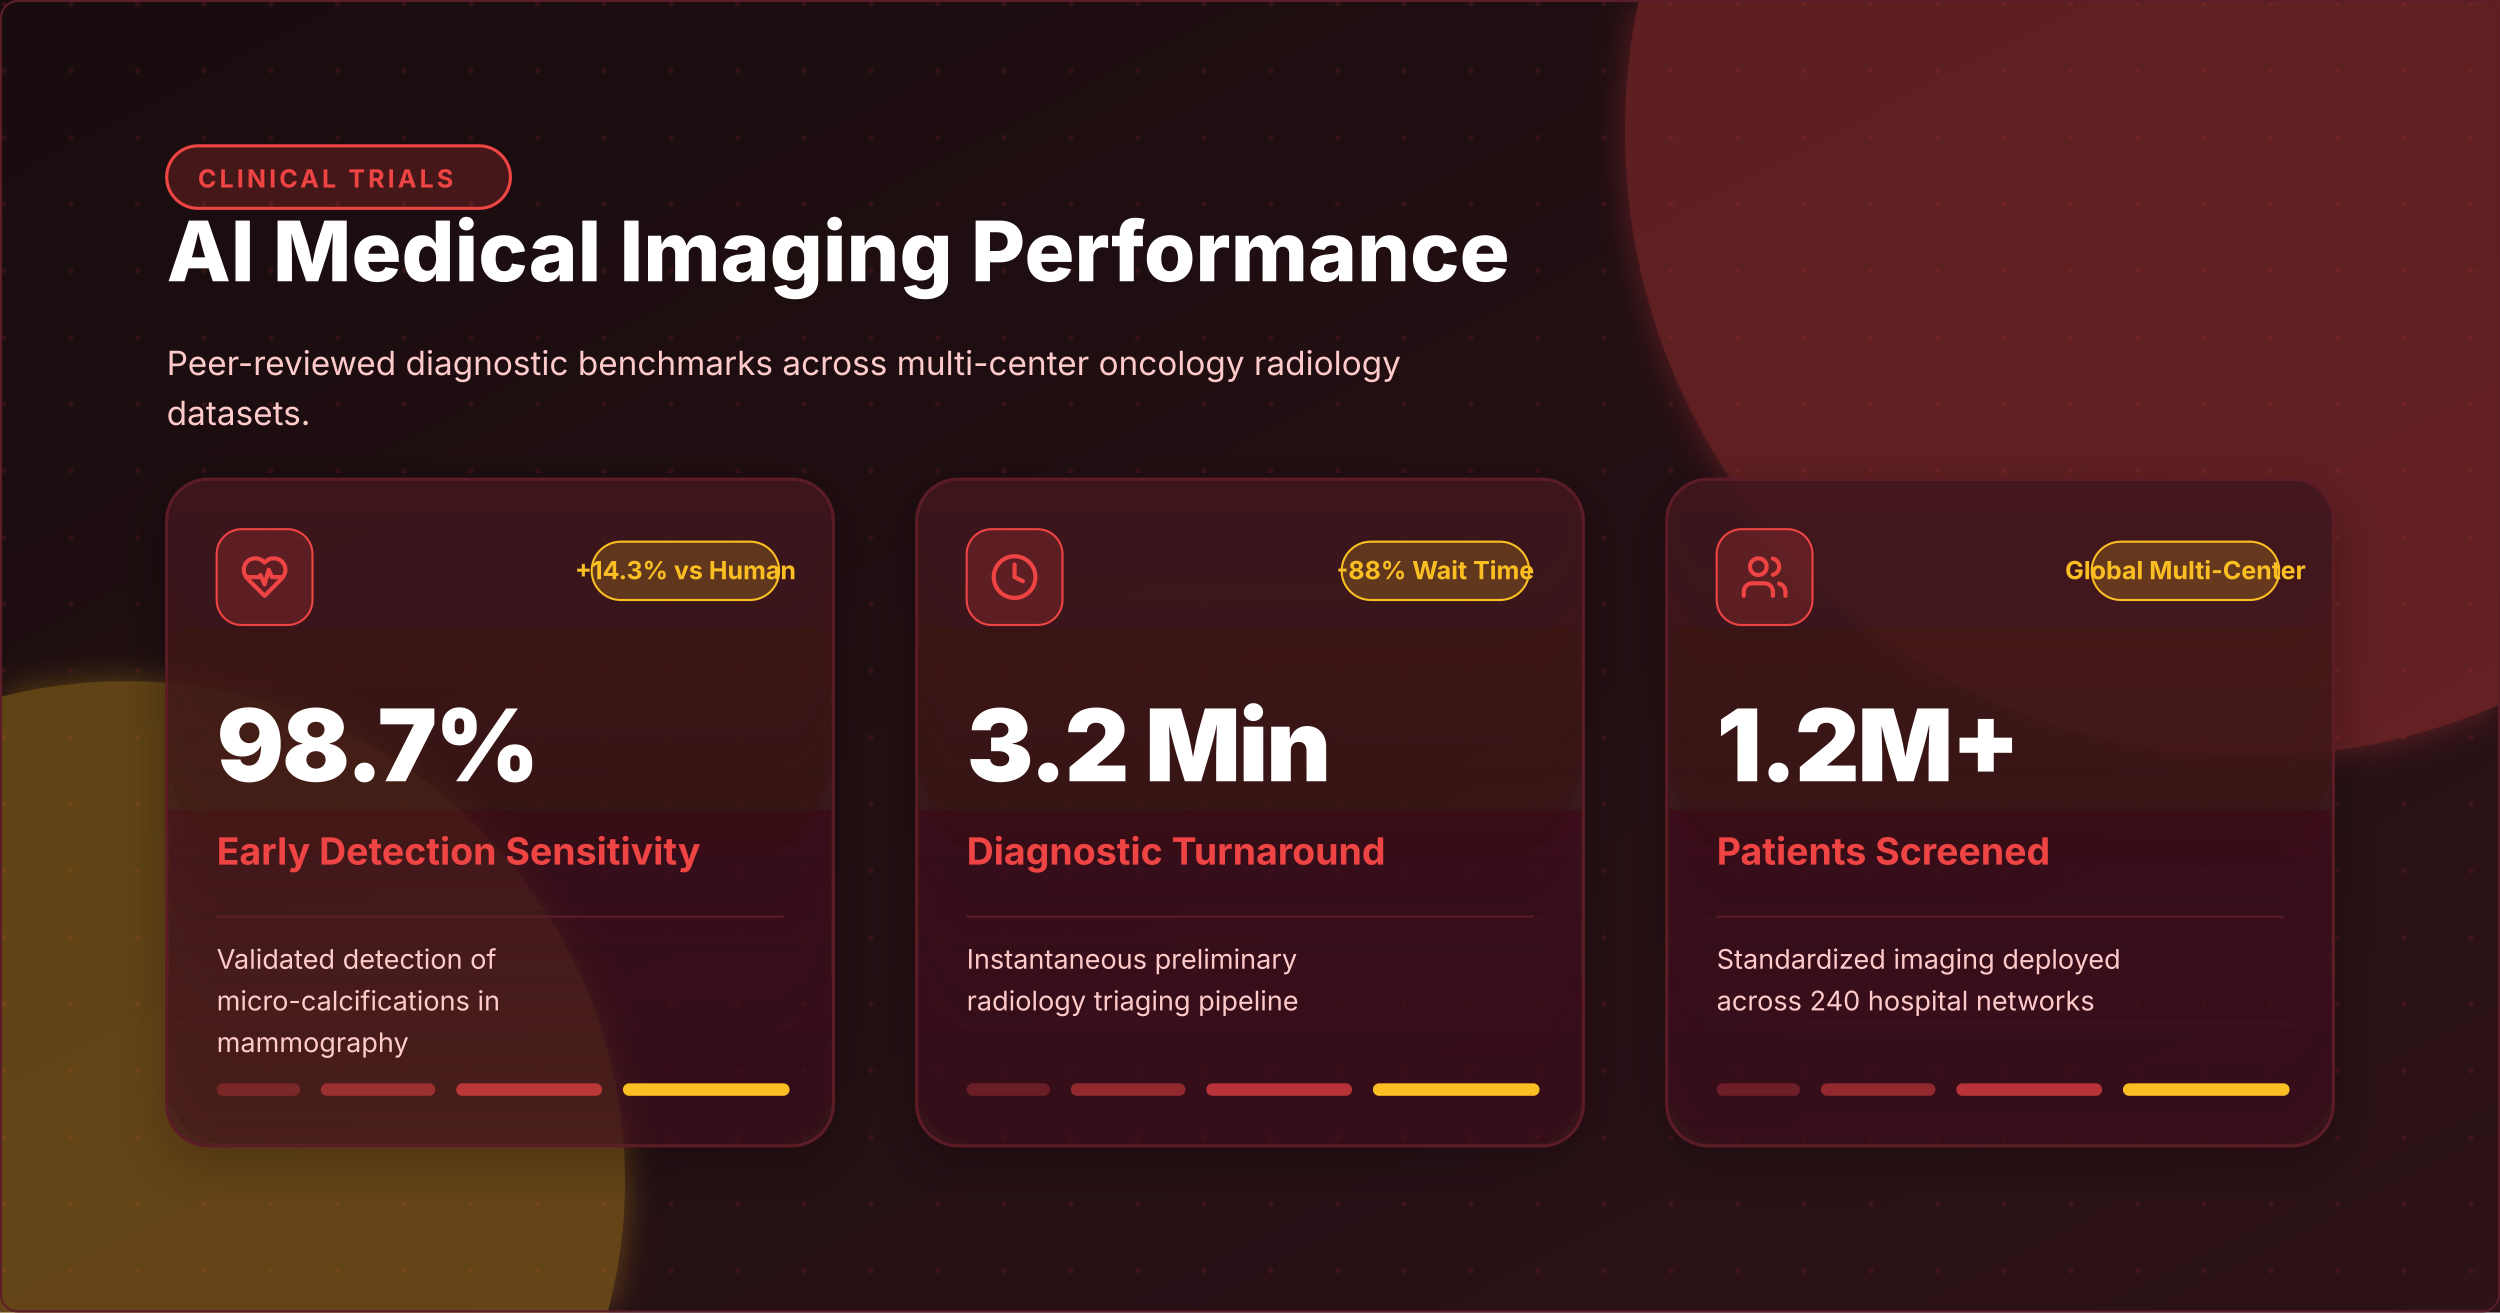
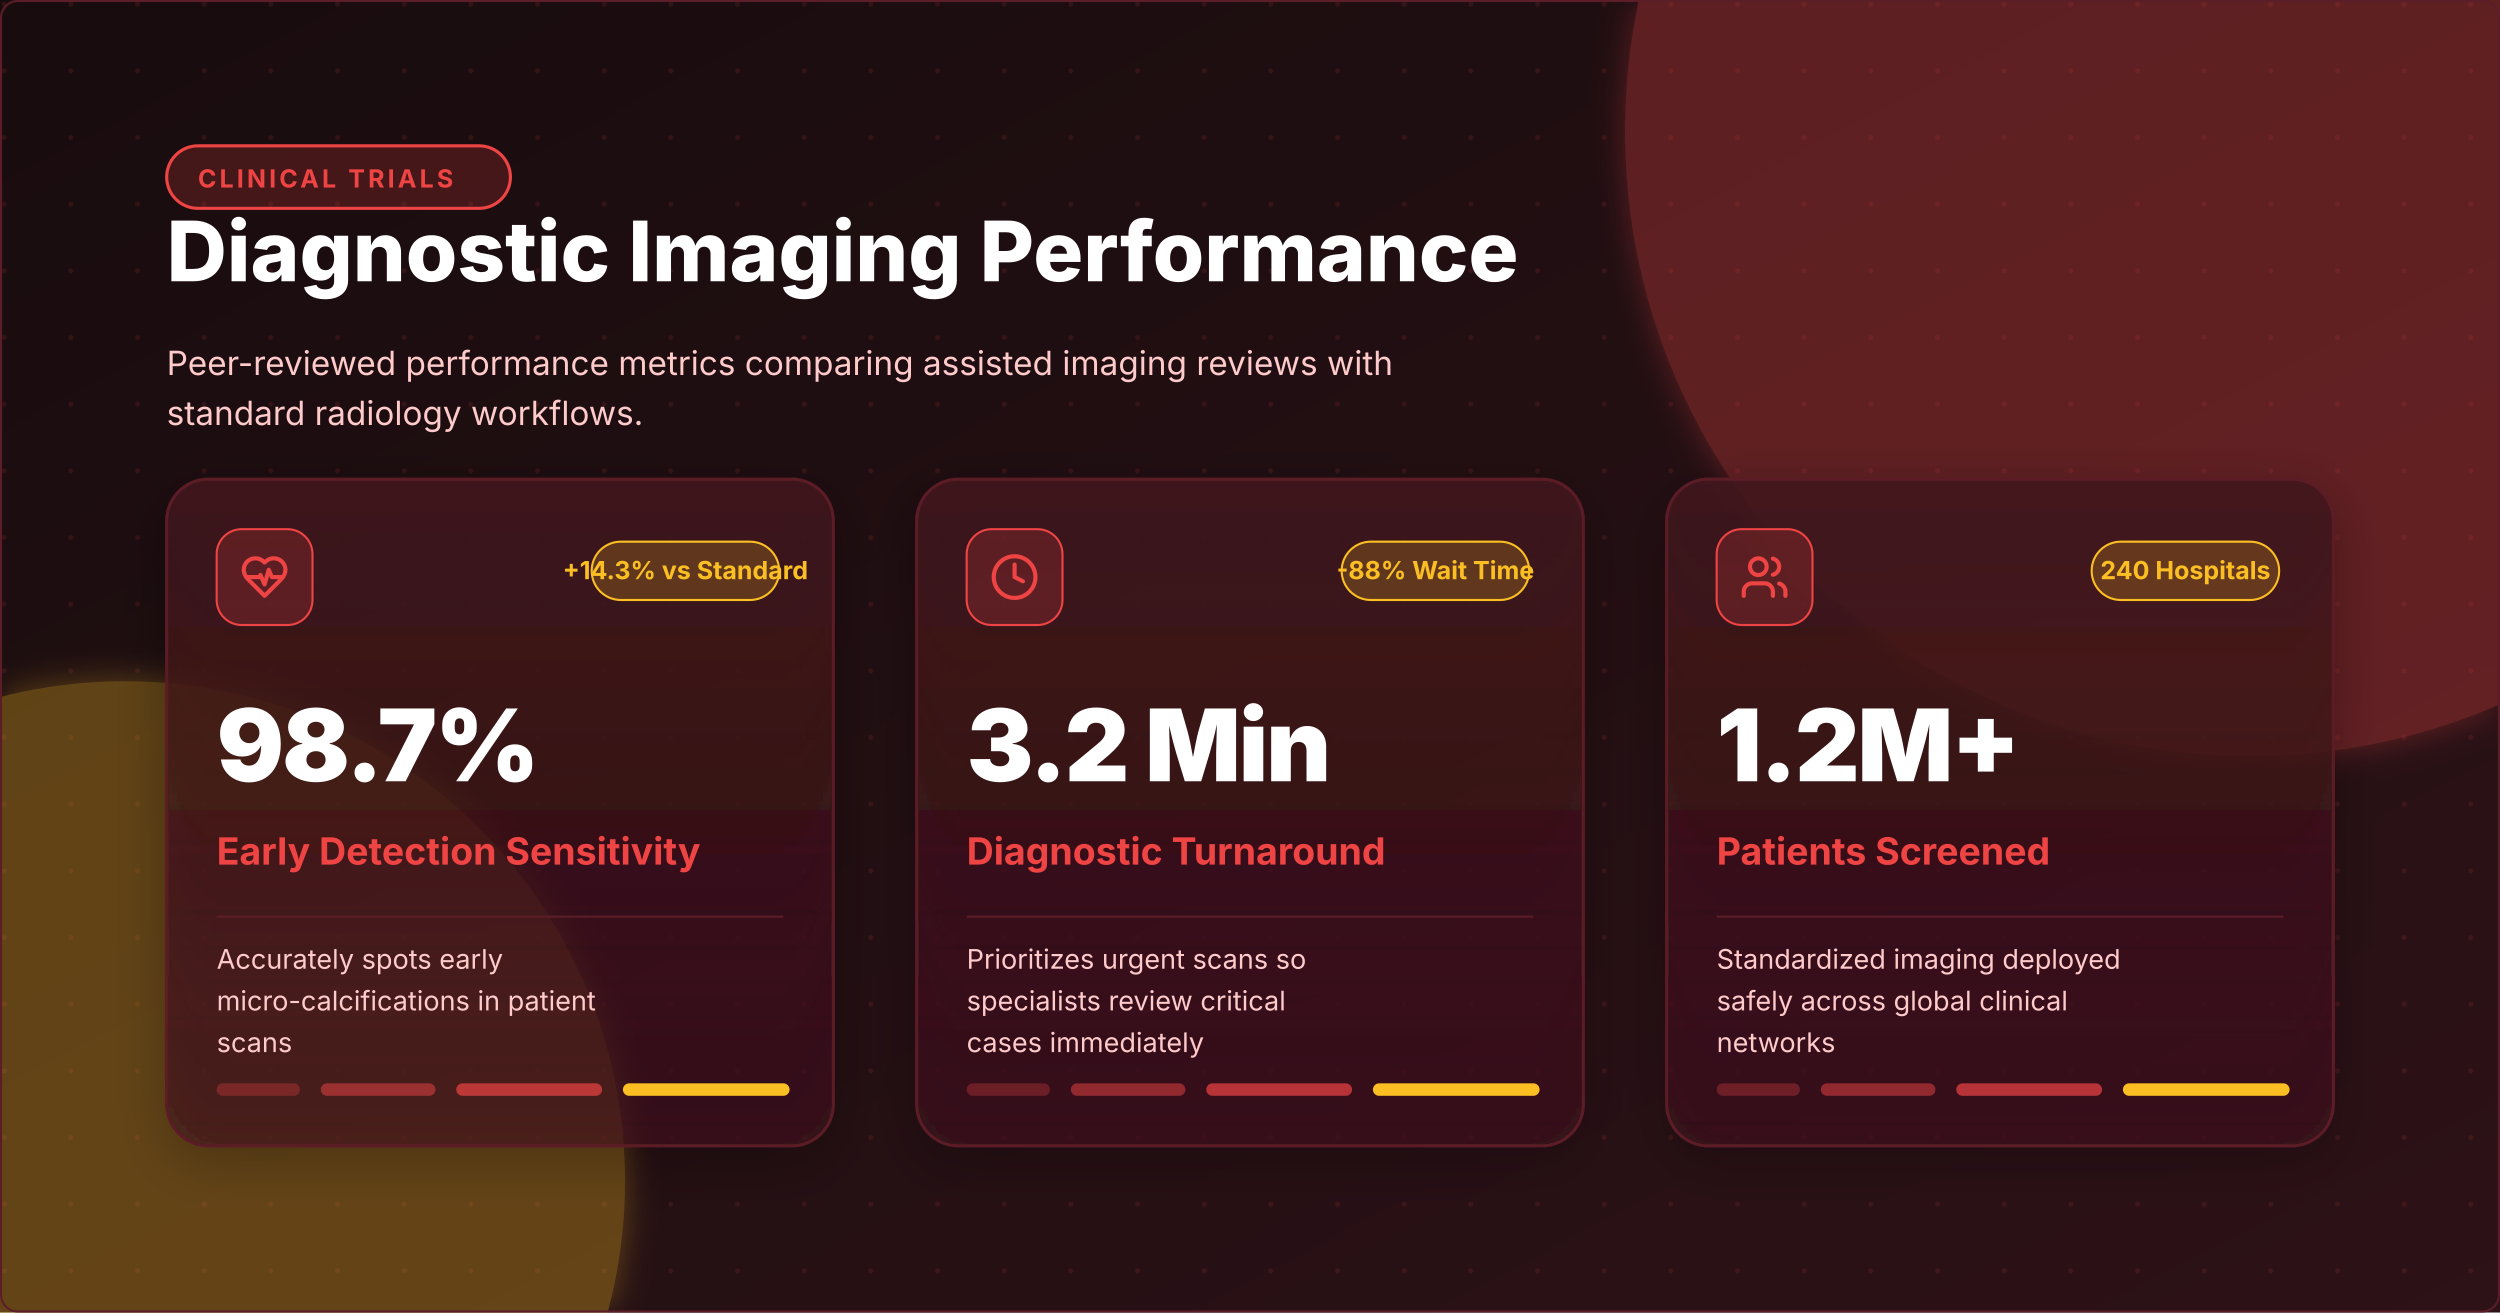
- <svg xmlns="http://www.w3.org/2000/svg" viewBox="0 0 1200 630" width="1200" height="630" role="img" aria-label="AI Medical Imaging Performance">
+ <svg xmlns="http://www.w3.org/2000/svg" viewBox="0 0 1200 630" width="1200" height="630" role="img" aria-label="Diagnostic Imaging Performance">
  <defs>
    <linearGradient id="stats-design_033-bg-grad" x1="0%" y1="0%" x2="100%" y2="100%">
      <stop offset="0%" stop-color="#180c0e" />
      <stop offset="100%" stop-color="#2d1217" />
    </linearGradient>
    <linearGradient id="stats-design_033-primary-grad" x1="0%" y1="0%" x2="100%" y2="0%">
      <stop offset="0%" stop-color="#ef4444" />
      <stop offset="100%" stop-color="#fbbf24" />
    </linearGradient>
    <linearGradient id="stats-design_033-card-grad" x1="0%" y1="0%" x2="0%" y2="100%">
      <stop offset="0%" stop-color="#3f141c" stop-opacity="0.9" />
      <stop offset="100%" stop-color="#3f141c" stop-opacity="0.6" />
    </linearGradient>
    <filter id="stats-design_033-shadow" x="-10%" y="-10%" width="130%" height="130%" filterUnits="userSpaceOnUse">
      <feDropShadow dx="0" dy="8" stdDeviation="12" flood-color="#000000" flood-opacity="0.35" />
    </filter>
    <filter id="stats-design_033-glow" x="-20%" y="-20%" width="140%" height="140%">
      <feGaussianBlur stdDeviation="8" result="blur" />
      <feComposite in="SourceGraphic" in2="blur" operator="over" />
    </filter>
    <pattern id="stats-design_033-dot-grid" x="0" y="0" width="32" height="32" patternUnits="userSpaceOnUse">
      <circle cx="2" cy="2" r="1.2" fill="#ef4444" fill-opacity="0.12" />
    </pattern>
  </defs>
  <rect width="1200" height="630" fill="url(#stats-design_033-bg-grad)" />
  <rect width="1200" height="630" fill="url(#stats-design_033-dot-grid)" />
  <g opacity="0.3">
    <circle cx="1080" cy="63" r="300" fill="#ef4444" filter="url(#stats-design_033-glow)" />
    <circle cx="60" cy="567" r="240" fill="#fbbf24" filter="url(#stats-design_033-glow)" />
  </g>
  <rect x="0.5" y="0.5" width="1199" height="629" rx="8" fill="none" stroke="#5b1d28" stroke-width="1" />
  <g transform="translate(80, 70)">
    <rect x="0" y="0" width="165" height="30" rx="15" fill="#ef4444" fill-opacity="0.2" stroke="#ef4444" stroke-width="1.5" />
    <text x="15" y="20" fill="#ef4444" font-size="12" font-weight="700" font-family="Inter, sans-serif" letter-spacing="1.5">
      CLINICAL TRIALS
    </text>
    <text x="0" y="65" fill="#ffffff" font-size="40" font-weight="800" text-anchor="start" font-family="Inter, system-ui, -apple-system, sans-serif" opacity="1">
-       <tspan x="0" dy="0">AI Medical Imaging Performance</tspan>
+       <tspan x="0" dy="0">Diagnostic Imaging Performance</tspan>
    </text>
    <text x="0" y="110" fill="#fecaca" font-size="16" font-weight="normal" text-anchor="start" font-family="Inter, system-ui, -apple-system, sans-serif" opacity="1">
-       <tspan x="0" dy="0">Peer-reviewed diagnostic benchmarks across multi-center oncology radiology</tspan>
-       <tspan x="0" dy="24">datasets.</tspan>
+       <tspan x="0" dy="0">Peer-reviewed performance metrics comparing assisted imaging reviews with</tspan>
+       <tspan x="0" dy="24">standard radiology workflows.</tspan>
    </text>
  </g>
  <g transform="translate(80, 230)">
    <g transform="translate(0, 0)">
      <rect x="0" y="0" width="320" height="320" rx="20" fill="url(#stats-design_033-card-grad)" stroke="#5b1d28" stroke-width="1.5" filter="url(#stats-design_033-shadow)" />
      <g transform="translate(24, 24)">
        <rect x="0" y="0" width="46" height="46" rx="12" fill="#ef4444" fill-opacity="0.2" stroke="#ef4444" stroke-width="1" />
        <g transform="translate(11, 11)" fill="none" stroke="#ef4444" stroke-width="2" stroke-linecap="round" stroke-linejoin="round">
          <svg width="24" height="24" viewBox="0 0 24 24">
            <path d="M19 14c1.49-1.46 3-3.21 3-5.5A5.5 5.5 0 0 0 16.5 3c-1.76 0-3 .5-4.5 2-1.5-1.5-2.74-2-4.5-2A5.5 5.5 0 0 0 2 8.5c0 2.3 1.5 4.05 3 5.5l7 7Z" />
            <path d="M3.22 12H9.5l.5-1 2 4.5 2-7 1.5 3.5h5.27" />
          </svg>
        </g>
        <rect x="180" y="6" width="90" height="28" rx="14" fill="#fbbf24" fill-opacity="0.2" stroke="#fbbf24" stroke-width="1" />
        <text x="225" y="24" fill="#fbbf24" font-size="12" font-weight="700" text-anchor="middle" font-family="Inter, sans-serif">
-               +14.3% vs Human
+               +14.3% vs Standard
            </text>
      </g>
      <text x="24" y="145" fill="#ffffff" font-size="48" font-weight="900" font-family="Inter, sans-serif" letter-spacing="-1">
            98.7%
          </text>
      <text x="24" y="185" fill="#ef4444" font-size="18" font-weight="700" font-family="Inter, sans-serif">
            Early Detection Sensitivity
          </text>
      <line x1="24" y1="210" x2="296" y2="210" stroke="#5b1d28" stroke-width="1" />
      <text x="24" y="235" fill="#fecaca" font-size="13" font-weight="normal" text-anchor="start" font-family="Inter, system-ui, -apple-system, sans-serif" opacity="1">
-         <tspan x="24" dy="0">Validated detection of</tspan>
-         <tspan x="24" dy="20">micro-calcifications in</tspan>
-         <tspan x="24" dy="20">mammography</tspan>
+         <tspan x="24" dy="0">Accurately spots early</tspan>
+         <tspan x="24" dy="20">micro-calcifications in patient</tspan>
+         <tspan x="24" dy="20">scans</tspan>
      </text>
      <g transform="translate(24, 290)">
        <rect x="0" y="0" width="40" height="6" rx="3" fill="#ef4444" fill-opacity="0.3" />
        <rect x="50" y="0" width="55" height="6" rx="3" fill="#ef4444" fill-opacity="0.5" />
        <rect x="115" y="0" width="70" height="6" rx="3" fill="#ef4444" fill-opacity="0.7" />
        <rect x="195" y="0" width="80" height="6" rx="3" fill="#fbbf24" />
      </g>
    </g>
    <g transform="translate(360, 0)">
      <rect x="0" y="0" width="320" height="320" rx="20" fill="url(#stats-design_033-card-grad)" stroke="#5b1d28" stroke-width="1.5" filter="url(#stats-design_033-shadow)" />
      <g transform="translate(24, 24)">
        <rect x="0" y="0" width="46" height="46" rx="12" fill="#ef4444" fill-opacity="0.2" stroke="#ef4444" stroke-width="1" />
        <g transform="translate(11, 11)" fill="none" stroke="#ef4444" stroke-width="2" stroke-linecap="round" stroke-linejoin="round">
          <svg width="24" height="24" viewBox="0 0 24 24">
            <circle cx="12" cy="12" r="10" />
            <polyline points="12 6 12 12 16 14" />
          </svg>
        </g>
        <rect x="180" y="6" width="90" height="28" rx="14" fill="#fbbf24" fill-opacity="0.2" stroke="#fbbf24" stroke-width="1" />
        <text x="225" y="24" fill="#fbbf24" font-size="12" font-weight="700" text-anchor="middle" font-family="Inter, sans-serif">
              -88% Wait Time
            </text>
      </g>
      <text x="24" y="145" fill="#ffffff" font-size="48" font-weight="900" font-family="Inter, sans-serif" letter-spacing="-1">
            3.2 Min
          </text>
      <text x="24" y="185" fill="#ef4444" font-size="18" font-weight="700" font-family="Inter, sans-serif">
            Diagnostic Turnaround
          </text>
      <line x1="24" y1="210" x2="296" y2="210" stroke="#5b1d28" stroke-width="1" />
      <text x="24" y="235" fill="#fecaca" font-size="13" font-weight="normal" text-anchor="start" font-family="Inter, system-ui, -apple-system, sans-serif" opacity="1">
-         <tspan x="24" dy="0">Instantaneous preliminary</tspan>
-         <tspan x="24" dy="20">radiology triaging pipeline</tspan>
+         <tspan x="24" dy="0">Prioritizes urgent scans so</tspan>
+         <tspan x="24" dy="20">specialists review critical</tspan>
+         <tspan x="24" dy="20">cases immediately</tspan>
      </text>
      <g transform="translate(24, 290)">
        <rect x="0" y="0" width="40" height="6" rx="3" fill="#ef4444" fill-opacity="0.3" />
        <rect x="50" y="0" width="55" height="6" rx="3" fill="#ef4444" fill-opacity="0.5" />
        <rect x="115" y="0" width="70" height="6" rx="3" fill="#ef4444" fill-opacity="0.7" />
        <rect x="195" y="0" width="80" height="6" rx="3" fill="#fbbf24" />
      </g>
    </g>
    <g transform="translate(720, 0)">
      <rect x="0" y="0" width="320" height="320" rx="20" fill="url(#stats-design_033-card-grad)" stroke="#5b1d28" stroke-width="1.5" filter="url(#stats-design_033-shadow)" />
      <g transform="translate(24, 24)">
        <rect x="0" y="0" width="46" height="46" rx="12" fill="#ef4444" fill-opacity="0.2" stroke="#ef4444" stroke-width="1" />
        <g transform="translate(11, 11)" fill="none" stroke="#ef4444" stroke-width="2" stroke-linecap="round" stroke-linejoin="round">
          <svg width="24" height="24" viewBox="0 0 24 24">
            <path d="M16 21v-2a4 4 0 0 0-4-4H6a4 4 0 0 0-4 4v2" />
            <circle cx="9" cy="7" r="4" />
            <path d="M22 21v-2a4 4 0 0 0-3-3.87" />
            <path d="M16 3.13a4 4 0 0 1 0 7.75" />
          </svg>
        </g>
        <rect x="180" y="6" width="90" height="28" rx="14" fill="#fbbf24" fill-opacity="0.2" stroke="#fbbf24" stroke-width="1" />
        <text x="225" y="24" fill="#fbbf24" font-size="12" font-weight="700" text-anchor="middle" font-family="Inter, sans-serif">
-               Global Multi-Center
+               240 Hospitals
            </text>
      </g>
      <text x="24" y="145" fill="#ffffff" font-size="48" font-weight="900" font-family="Inter, sans-serif" letter-spacing="-1">
            1.2M+
          </text>
      <text x="24" y="185" fill="#ef4444" font-size="18" font-weight="700" font-family="Inter, sans-serif">
            Patients Screened
          </text>
      <line x1="24" y1="210" x2="296" y2="210" stroke="#5b1d28" stroke-width="1" />
      <text x="24" y="235" fill="#fecaca" font-size="13" font-weight="normal" text-anchor="start" font-family="Inter, system-ui, -apple-system, sans-serif" opacity="1">
        <tspan x="24" dy="0">Standardized imaging deployed</tspan>
-         <tspan x="24" dy="20">across 240 hospital networks</tspan>
+         <tspan x="24" dy="20">safely across global clinical</tspan>
+         <tspan x="24" dy="20">networks</tspan>
      </text>
      <g transform="translate(24, 290)">
        <rect x="0" y="0" width="40" height="6" rx="3" fill="#ef4444" fill-opacity="0.3" />
        <rect x="50" y="0" width="55" height="6" rx="3" fill="#ef4444" fill-opacity="0.5" />
        <rect x="115" y="0" width="70" height="6" rx="3" fill="#ef4444" fill-opacity="0.7" />
        <rect x="195" y="0" width="80" height="6" rx="3" fill="#fbbf24" />
      </g>
    </g>
  </g>
</svg>
